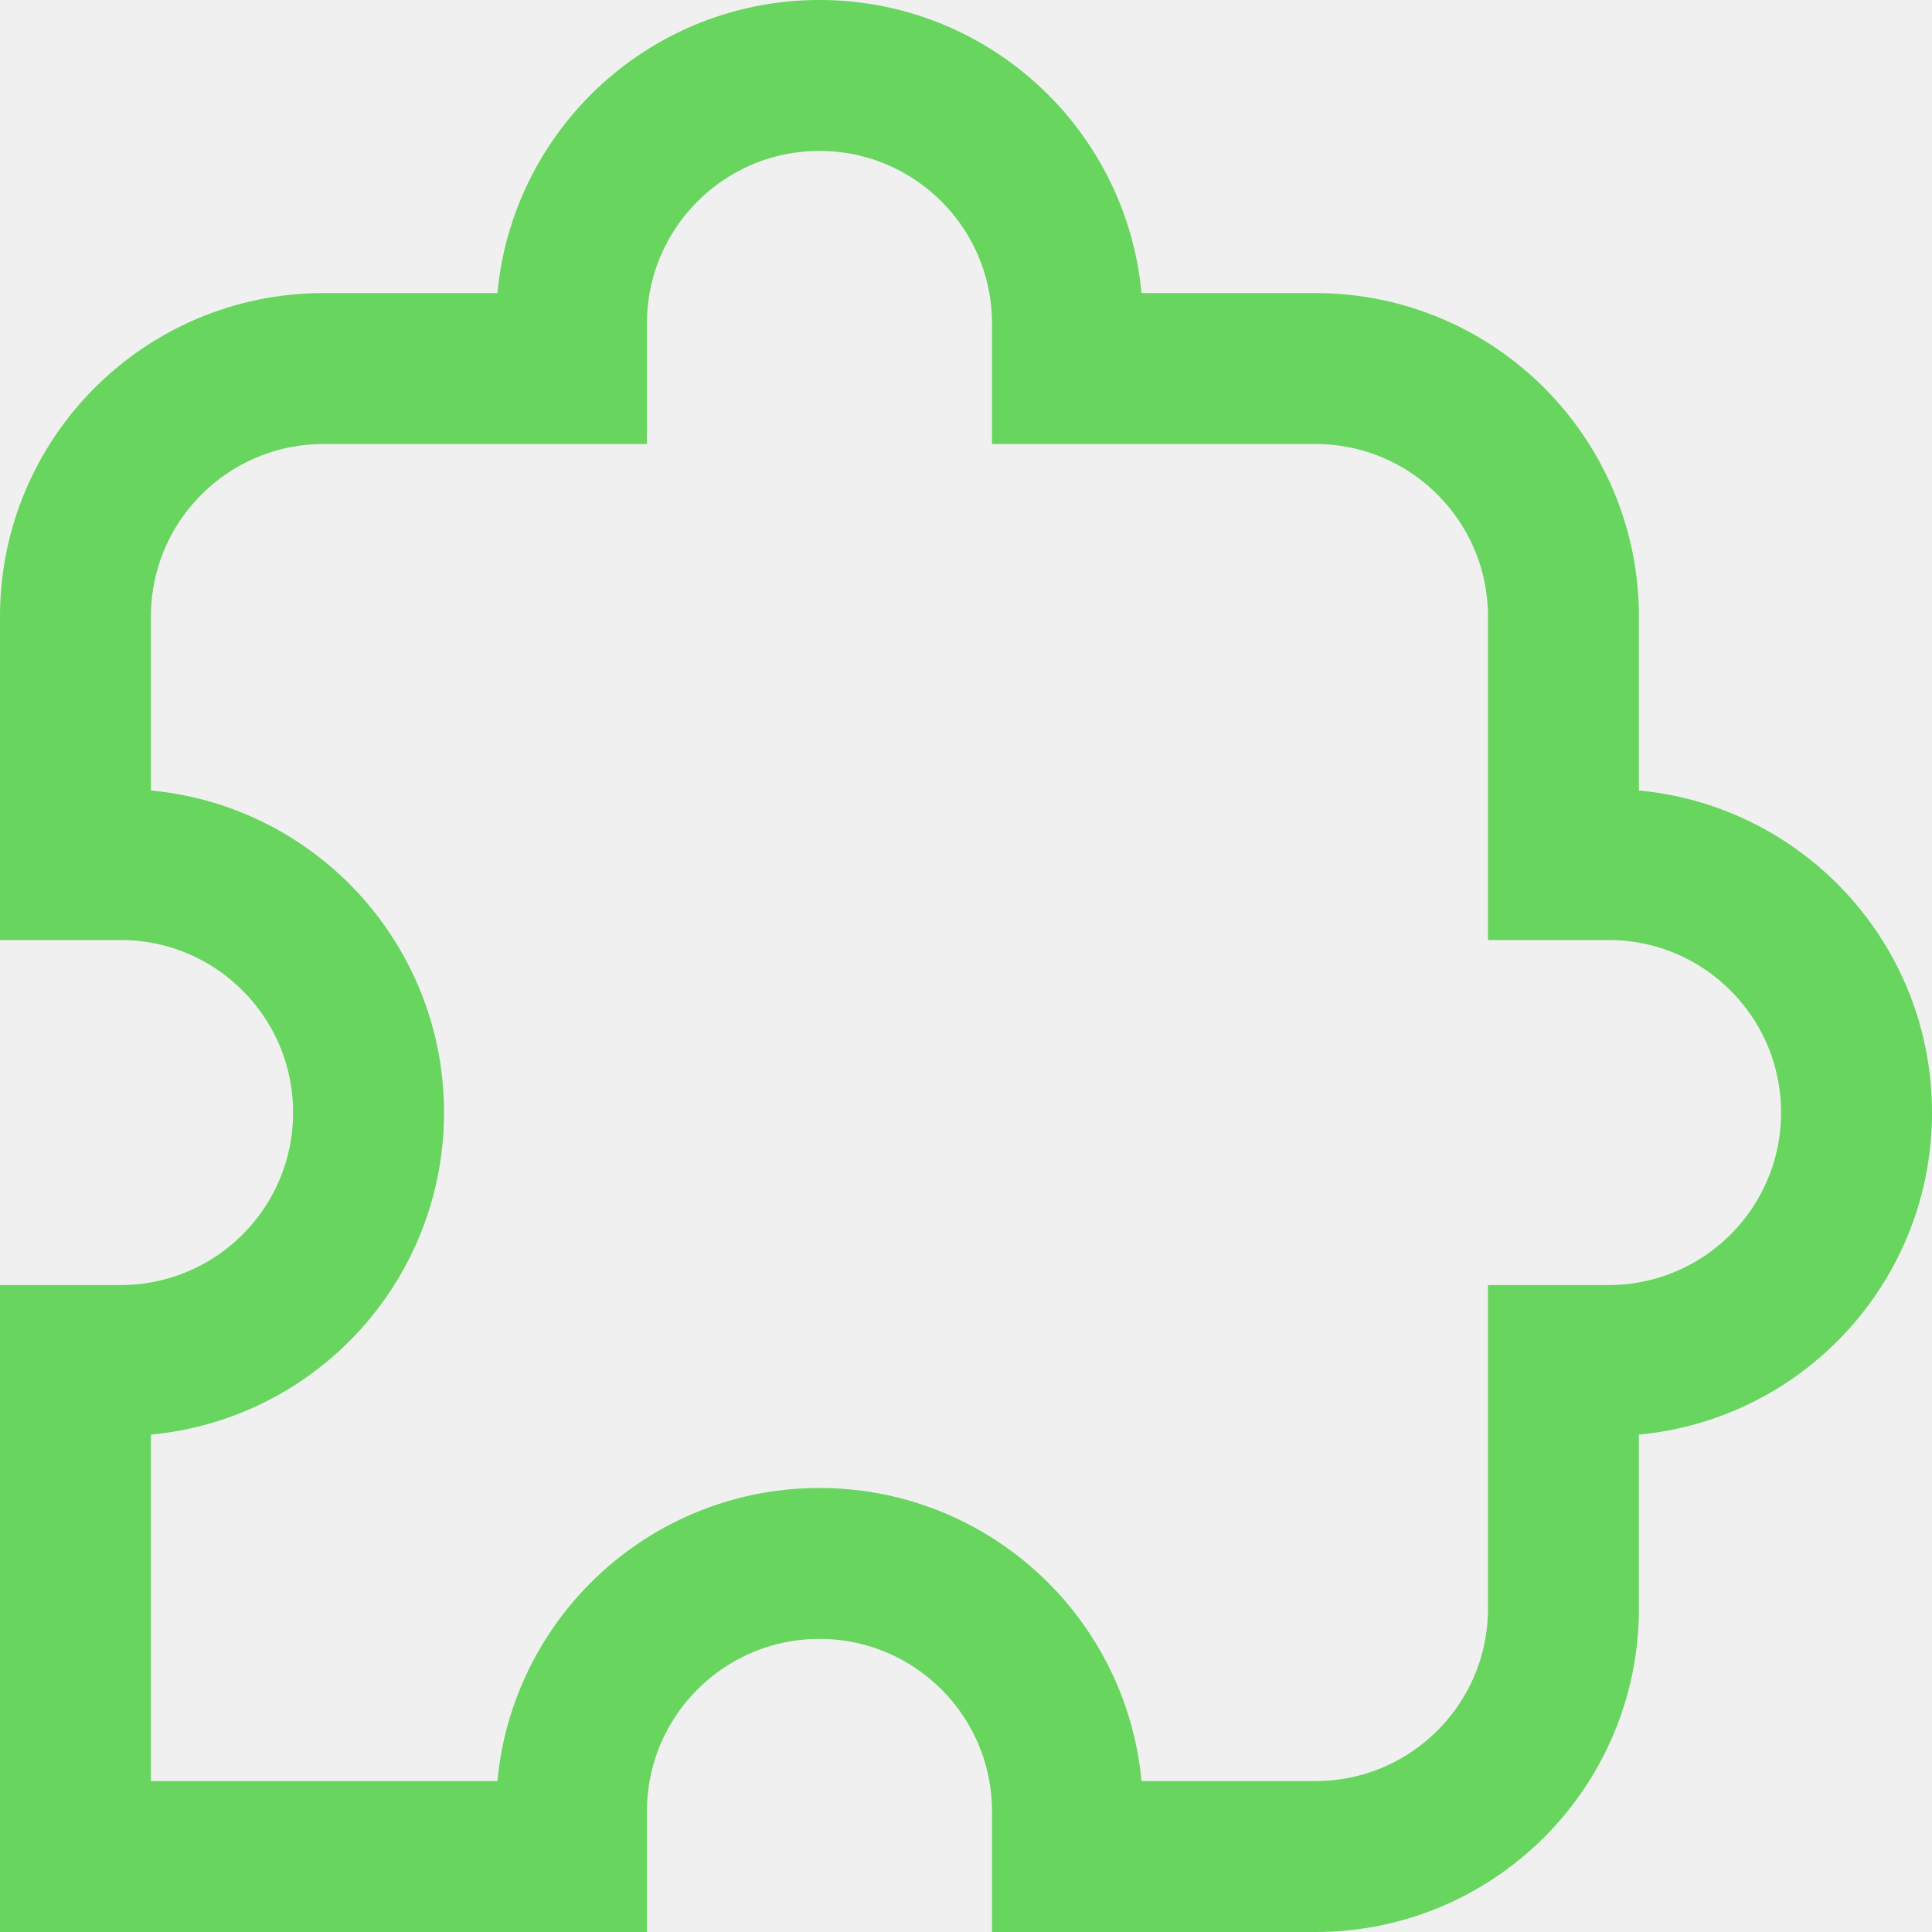
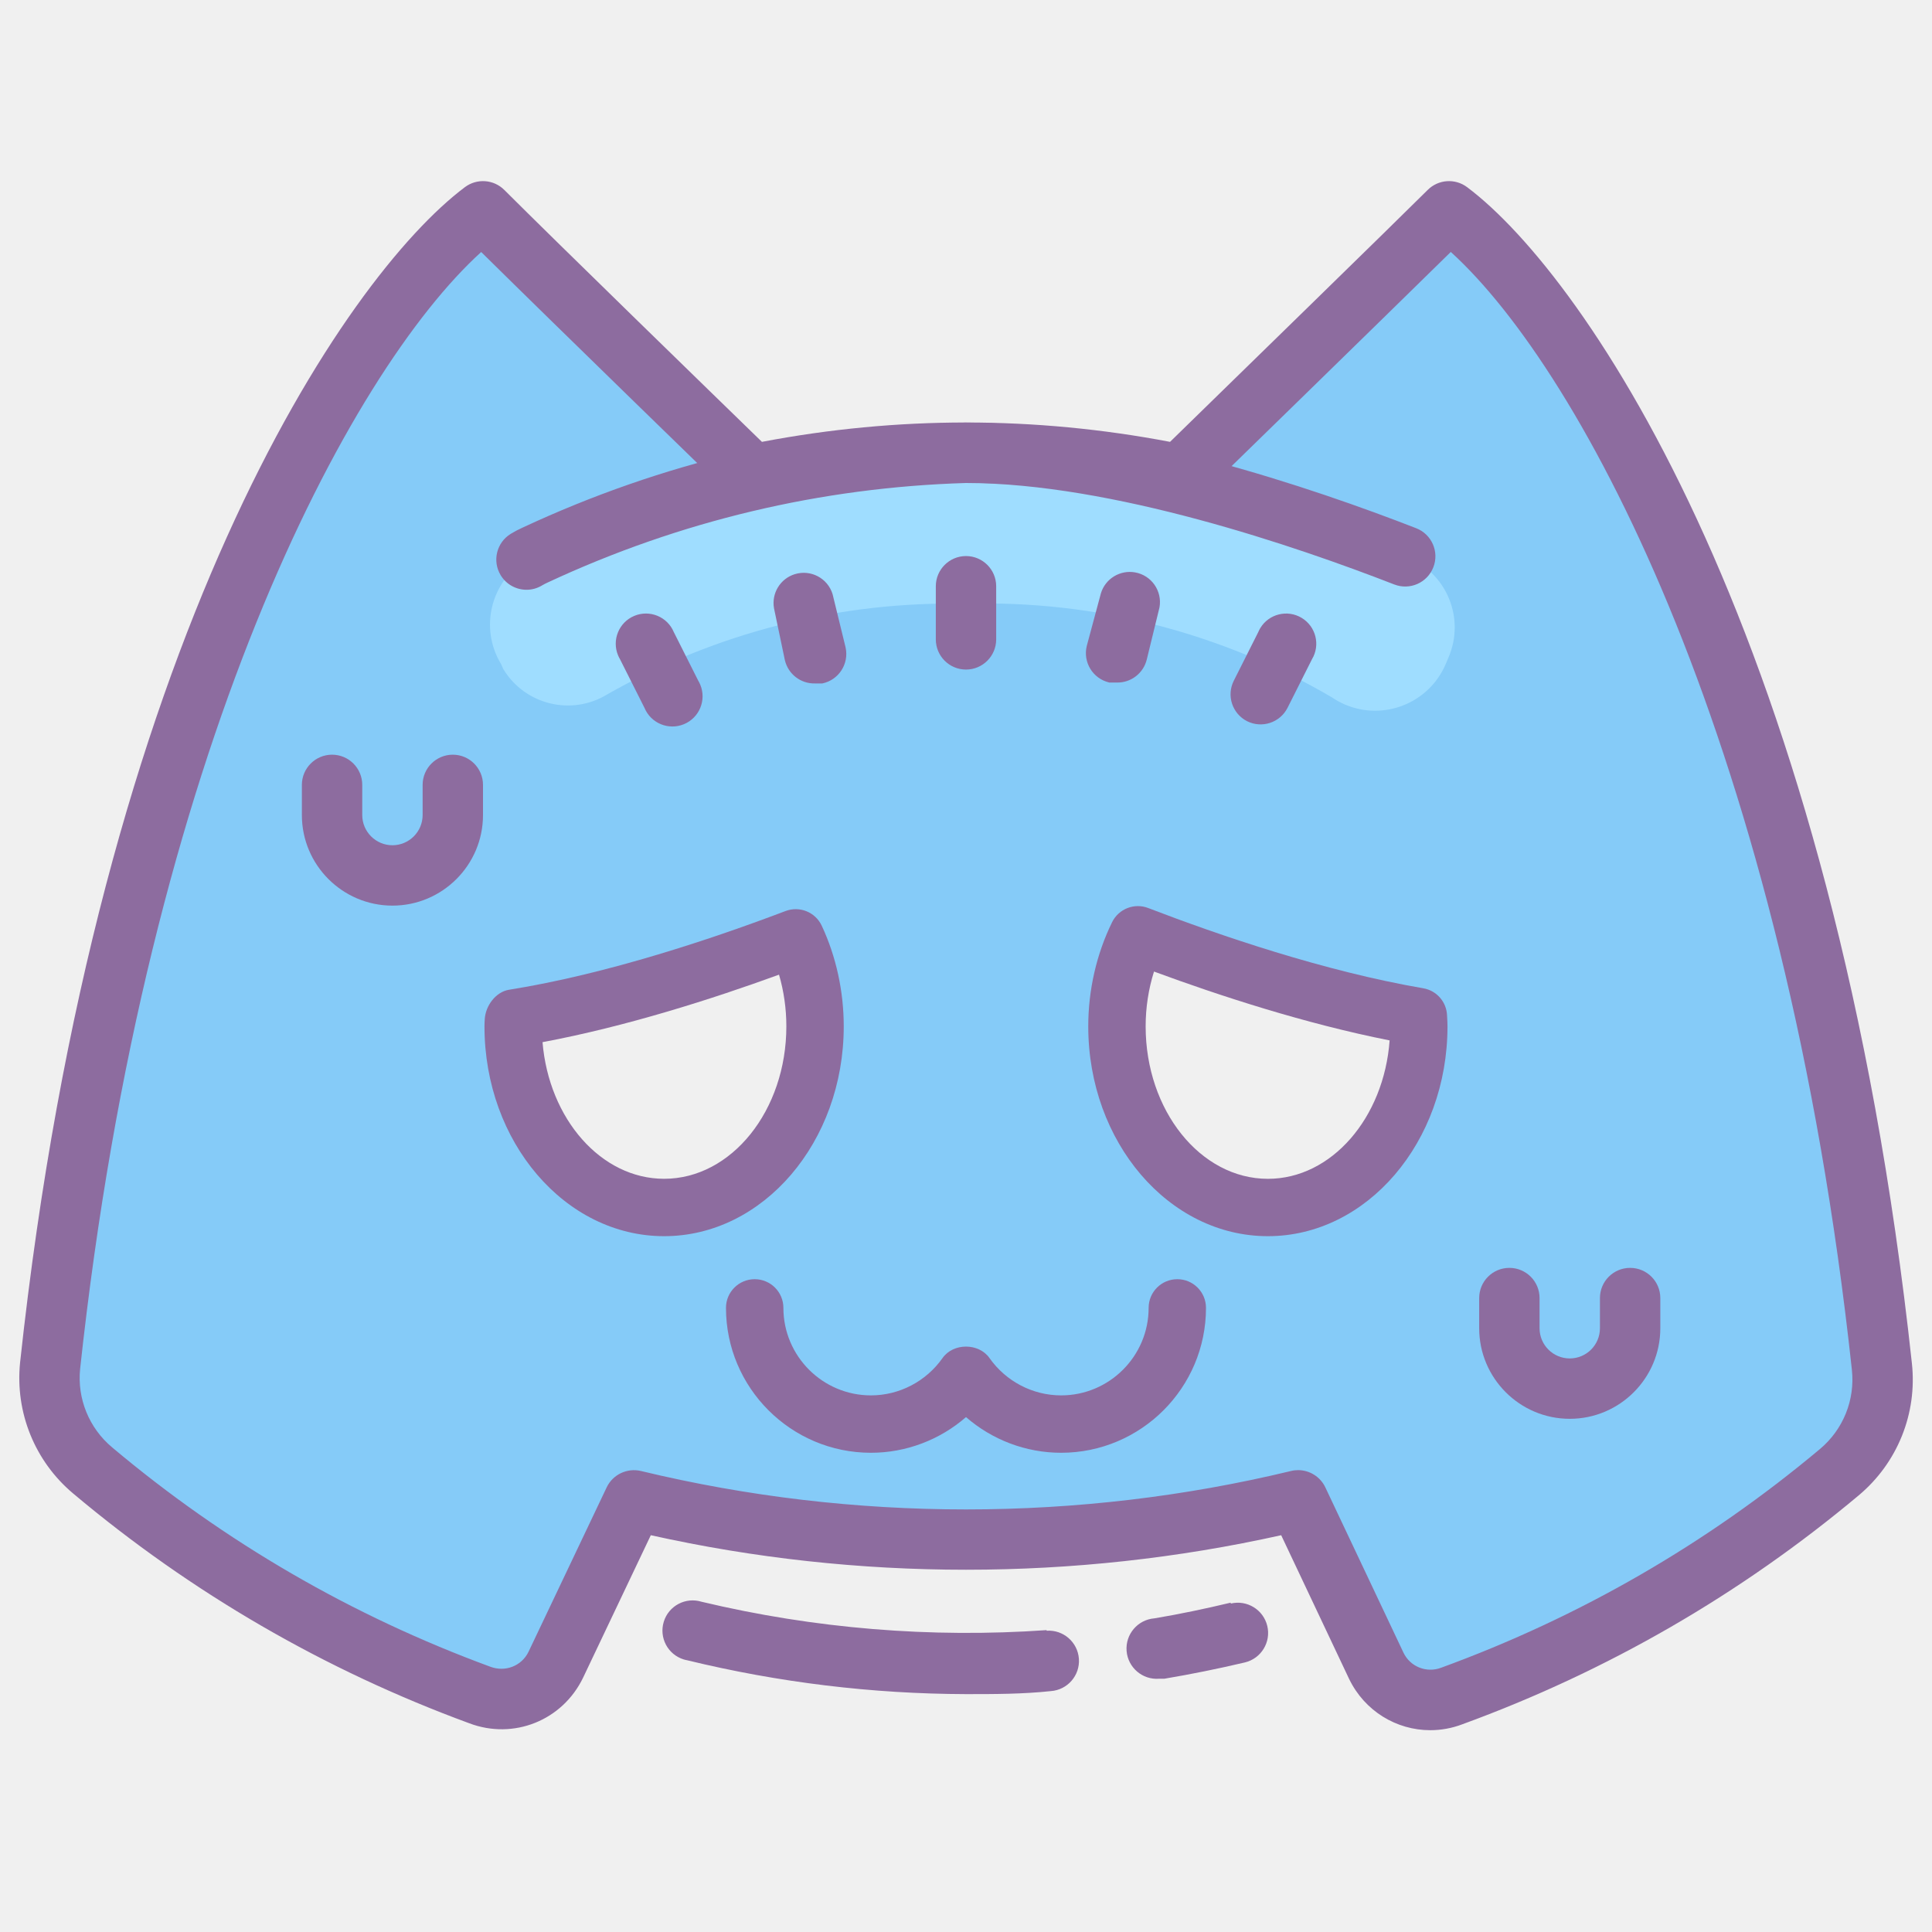
- <svg xmlns="http://www.w3.org/2000/svg" width="72" height="72" viewBox="0 0 72 72" fill="none">
-   <g clip-path="url(#clip0_305_516)">
-     <g clip-path="url(#clip1_305_516)">
-       <path d="M49.023 69.188C54.127 69.188 58.265 65.05 58.265 59.945V50.703H59.945C65.05 50.703 69.188 46.566 69.188 41.461C69.188 36.357 65.05 32.219 59.945 32.219H58.265V22.977C58.265 17.873 54.127 13.735 49.023 13.735H39.781V12.055C39.781 6.95 35.643 2.812 30.539 2.812C25.434 2.812 21.297 6.95 21.297 12.055V13.735H12.055C6.95 13.735 2.812 17.873 2.812 22.977V32.219H4.493C9.597 32.219 13.735 36.357 13.735 41.461C13.735 46.566 9.597 50.703 4.493 50.703H2.812V69.188H21.297V67.507C21.297 62.403 25.434 58.265 30.539 58.265C35.643 58.265 39.781 62.403 39.781 67.507V69.188H49.023Z" stroke="#67D55E" stroke-width="5.625" />
-     </g>
-   </g>
-   <defs>
-     <clipPath id="clip0_305_516">
-       <rect width="72" height="72" fill="white" />
-     </clipPath>
-     <clipPath id="clip1_305_516">
-       <rect width="72" height="72" fill="white" />
-     </clipPath>
-   </defs>
+ <svg xmlns="http://www.w3.org/2000/svg" viewBox="0 0 64 64" width="128px" height="128px" baseProfile="basic">
+   <path fill="#85cbf8" d="M62.34,45.27C59.706,20.887,51.954,9.966,48,7c-1,1-8.92,8.72-8.92,8.72 c-4.671-0.96-9.489-0.96-14.16,0C24.92,15.72,18,9,16,7C12.064,9.952,4.302,20.784,1.66,45.24c-0.134,1.319,0.394,2.618,1.41,3.47 c3.812,3.206,8.154,5.723,12.83,7.44c0.969,0.368,2.059-0.067,2.51-1L21,50v-0.3c7.23,1.743,14.77,1.743,22,0V50l2.59,5.18 c0.451,0.934,1.541,1.368,2.51,1c4.674-1.707,9.015-4.215,12.83-7.41C61.955,47.912,62.484,46.599,62.34,45.27z M22,40 c-2.761,0-5-2.693-5-6c0-0.092,0.008-0.183,0.012-0.274c3.352-0.535,6.97-1.755,9.349-2.659C26.766,31.935,27,32.934,27,34 C27,37.316,24.761,40,22,40z M42,40c-2.761,0-5-2.693-5-6c0-1.107,0.255-2.142,0.693-3.034c2.295,0.882,5.908,2.127,9.293,2.709 C46.991,33.783,47,33.89,47,34C47,37.316,44.761,40,42,40z" />
+   <path fill="#9fddff" d="M48,21.74L47.89,22c-0.55,1.29-2.043,1.89-3.333,1.34c-0.153-0.065-0.3-0.146-0.437-0.24 C40.45,20.951,36.251,19.877,32,20c-4.158-0.093-8.264,0.944-11.88,3c-1.176,0.723-2.716,0.355-3.439-0.822 c-0.004-0.006-0.008-0.012-0.011-0.018L16.6,22c-0.724-1.189-0.348-2.739,0.841-3.463c0.09-0.055,0.183-0.104,0.279-0.147 C22.2,16.301,27.059,15.147,32,15c5,0,11.21,2.13,14.55,3.43c1.3,0.481,1.964,1.925,1.483,3.225 C48.023,21.683,48.012,21.712,48,21.74z" />
+   <path fill="#8d6c9f" d="M17.442,19.537c-0.337,0-0.667-0.171-0.855-0.48c-0.288-0.472-0.138-1.087,0.334-1.374 c0.126-0.077,0.257-0.146,0.392-0.206c4.614-2.152,9.551-3.324,14.658-3.477c0,0,0.001,0,0.001,0 c5.187,0,11.585,2.191,14.941,3.498c0.515,0.2,0.769,0.78,0.568,1.294s-0.778,0.77-1.295,0.569C42.962,18.106,36.83,16,32,16 c-4.803,0.144-9.476,1.253-13.857,3.296c-0.073,0.033-0.128,0.062-0.182,0.094C17.798,19.49,17.619,19.537,17.442,19.537z" />
+   <path fill="#8d6c9f" d="M34.67,54c-3.836,0.268-7.69-0.049-11.43-0.94c-0.528-0.163-1.088,0.132-1.251,0.66 c-0.163,0.528,0.132,1.088,0.66,1.251c0.04,0.012,0.08,0.022,0.121,0.029c3.022,0.735,6.12,1.111,9.23,1.12c0.94,0,1.88,0,2.81-0.1 c0.552-0.039,0.969-0.518,0.93-1.07s-0.518-0.969-1.07-0.93L34.67,54z M40.77,53.09c-0.84,0.2-1.69,0.38-2.53,0.52 c-0.552,0.044-0.964,0.528-0.92,1.08c0.044,0.552,0.528,0.964,1.08,0.92h0.17c0.89-0.15,1.78-0.33,2.67-0.54 c0.538-0.13,0.87-0.672,0.74-1.21c-0.13-0.538-0.672-0.87-1.21-0.74L40.77,53.09z M32,18.42c-0.552,0-1,0.448-1,1v1.76 c0,0.552,0.448,1,1,1s1-0.448,1-1v-1.76C33,18.868,32.552,18.42,32,18.42z M36.75,22.61h0.24c0.474,0.013,0.891-0.309,1-0.77 l0.42-1.72c0.096-0.544-0.266-1.063-0.81-1.159c-0.496-0.088-0.981,0.207-1.13,0.689L36,21.4c-0.13,0.537,0.2,1.077,0.737,1.207 C36.741,22.608,36.746,22.609,36.75,22.61z M41.31,23.89c0.492,0.247,1.09,0.05,1.34-0.44l0.81-1.61 c0.285-0.473,0.132-1.088-0.341-1.372c-0.473-0.285-1.088-0.132-1.372,0.341c-0.025,0.042-0.047,0.086-0.066,0.131l-0.81,1.61 C40.623,23.042,40.82,23.64,41.31,23.89z M26,21.87c0.109,0.461,0.526,0.783,1,0.77h0.24c0.541-0.113,0.887-0.643,0.773-1.184 C28.01,21.437,28.005,21.419,28,21.4l-0.42-1.72c-0.163-0.528-0.723-0.823-1.251-0.66c-0.482,0.149-0.777,0.633-0.689,1.13 L26,21.87z M21.35,23.45c0.212,0.51,0.798,0.751,1.308,0.539c0.51-0.212,0.751-0.798,0.539-1.308 c-0.019-0.045-0.041-0.089-0.066-0.131l-0.81-1.61c-0.212-0.51-0.798-0.751-1.308-0.539c-0.51,0.212-0.751,0.798-0.539,1.308 c0.019,0.045,0.041,0.089,0.066,0.131L21.35,23.45z" />
+   <path fill="#8d6c9f" d="M47.379,57.315c-1.114,0-2.172-0.629-2.689-1.7l-2.249-4.759c-6.848,1.525-14.033,1.525-20.882,0 l-2.245,4.723c-0.685,1.417-2.302,2.062-3.768,1.507c-4.79-1.759-9.208-4.32-13.12-7.61c-1.271-1.065-1.929-2.687-1.761-4.337 C3.259,21.133,11.438,9.172,15.4,6.2c0.398-0.299,0.956-0.259,1.307,0.093c1.704,1.704,7.062,6.915,8.533,8.344 c4.489-0.855,9.031-0.855,13.519,0c1.586-1.547,7.675-7.485,8.534-8.344C47.644,5.941,48.202,5.901,48.6,6.2 c3.962,2.971,12.14,14.938,14.734,38.962c0.181,1.665-0.479,3.3-1.763,4.375c-3.915,3.279-8.333,5.831-13.129,7.582 C48.093,57.252,47.732,57.315,47.379,57.315z M43,48.7c0.38,0,0.736,0.217,0.904,0.572l2.59,5.479 c0.223,0.463,0.764,0.679,1.25,0.493c4.59-1.676,8.806-4.111,12.543-7.242c0.771-0.646,1.167-1.626,1.059-2.625 c0-0.001,0-0.001,0-0.001c-2.224-20.585-8.917-33.064-13.287-37.03c-2.12,2.084-7.997,7.813-8.28,8.089 c-0.237,0.231-0.578,0.33-0.899,0.263c-4.565-0.938-9.193-0.938-13.758,0c-0.324,0.066-0.66-0.031-0.898-0.262 c-0.063-0.061-5.764-5.598-8.284-8.088C11.568,12.316,4.875,24.788,2.654,45.348c-0.1,0.983,0.295,1.956,1.058,2.596 c3.735,3.142,7.951,5.586,12.532,7.269c0.497,0.186,1.038-0.026,1.265-0.497l2.587-5.443c0.203-0.429,0.68-0.653,1.138-0.544 c7.043,1.697,14.488,1.697,21.531,0C42.844,48.709,42.923,48.7,43,48.7z" />
+   <path fill="#8d6c9f" d="M35.15,48.125c-1.168,0-2.285-0.429-3.15-1.182c-0.865,0.753-1.982,1.182-3.15,1.182 c-2.647,0-4.801-2.153-4.801-4.8c0-0.525,0.426-0.95,0.951-0.95s0.951,0.425,0.951,0.95c0,1.599,1.301,2.899,2.899,2.899 c0.941,0,1.828-0.463,2.373-1.237c0.355-0.506,1.199-0.506,1.555,0c0.545,0.774,1.432,1.237,2.373,1.237 c1.599,0,2.899-1.301,2.899-2.899c0-0.525,0.425-0.95,0.95-0.95s0.95,0.425,0.95,0.95C39.95,45.972,37.797,48.125,35.15,48.125z" />
+   <path fill="#8d6c9f" d="M52,47c-1.654,0-3-1.346-3-3v-1c0-0.553,0.447-1,1-1s1,0.447,1,1v1c0,0.552,0.448,1,1,1s1-0.448,1-1 v-1c0-0.553,0.447-1,1-1s1,0.447,1,1v1C55,45.654,53.654,47,52,47z" />
+   <path fill="#8d6c9f" d="M13,30c-1.654,0-3-1.346-3-3v-1c0-0.552,0.448-1,1-1s1,0.448,1,1v1c0,0.551,0.449,1,1,1s1-0.449,1-1 v-1c0-0.552,0.448-1,1-1s1,0.448,1,1v1C16,28.654,14.654,30,13,30z" />
+   <path fill="#8d6c9f" d="M22,40.95c-3.281,0-5.951-3.118-5.951-6.95c0-0.08,0.004-0.158,0.009-0.237 c0.025-0.445,0.363-0.905,0.804-0.976c3.265-0.521,6.783-1.706,9.161-2.608c0.465-0.175,0.987,0.035,1.198,0.486 c0.477,1.02,0.729,2.173,0.729,3.335C27.951,37.832,25.281,40.95,22,40.95z M17.972,34.523c0.21,2.539,1.937,4.526,4.028,4.526 c2.233,0,4.049-2.266,4.049-5.05c0-0.585-0.083-1.165-0.243-1.712C23.616,33.085,20.756,34.002,17.972,34.523z" />
+   <path fill="#8d6c9f" d="M42,40.95c-3.281,0-5.95-3.118-5.95-6.95c0-1.205,0.273-2.398,0.79-3.452 c0.217-0.443,0.74-0.645,1.194-0.469c2.348,0.902,5.834,2.096,9.113,2.659c0.44,0.075,0.769,0.447,0.788,0.894 c0.01,0.182,0.015,0.274,0.015,0.368C47.95,37.832,45.281,40.95,42,40.95z M38.228,32.184c-0.183,0.58-0.277,1.195-0.277,1.816 c0,2.784,1.816,5.05,4.05,5.05c2.107,0,3.844-2.018,4.032-4.585C43.24,33.912,40.396,32.984,38.228,32.184z" />
</svg>
